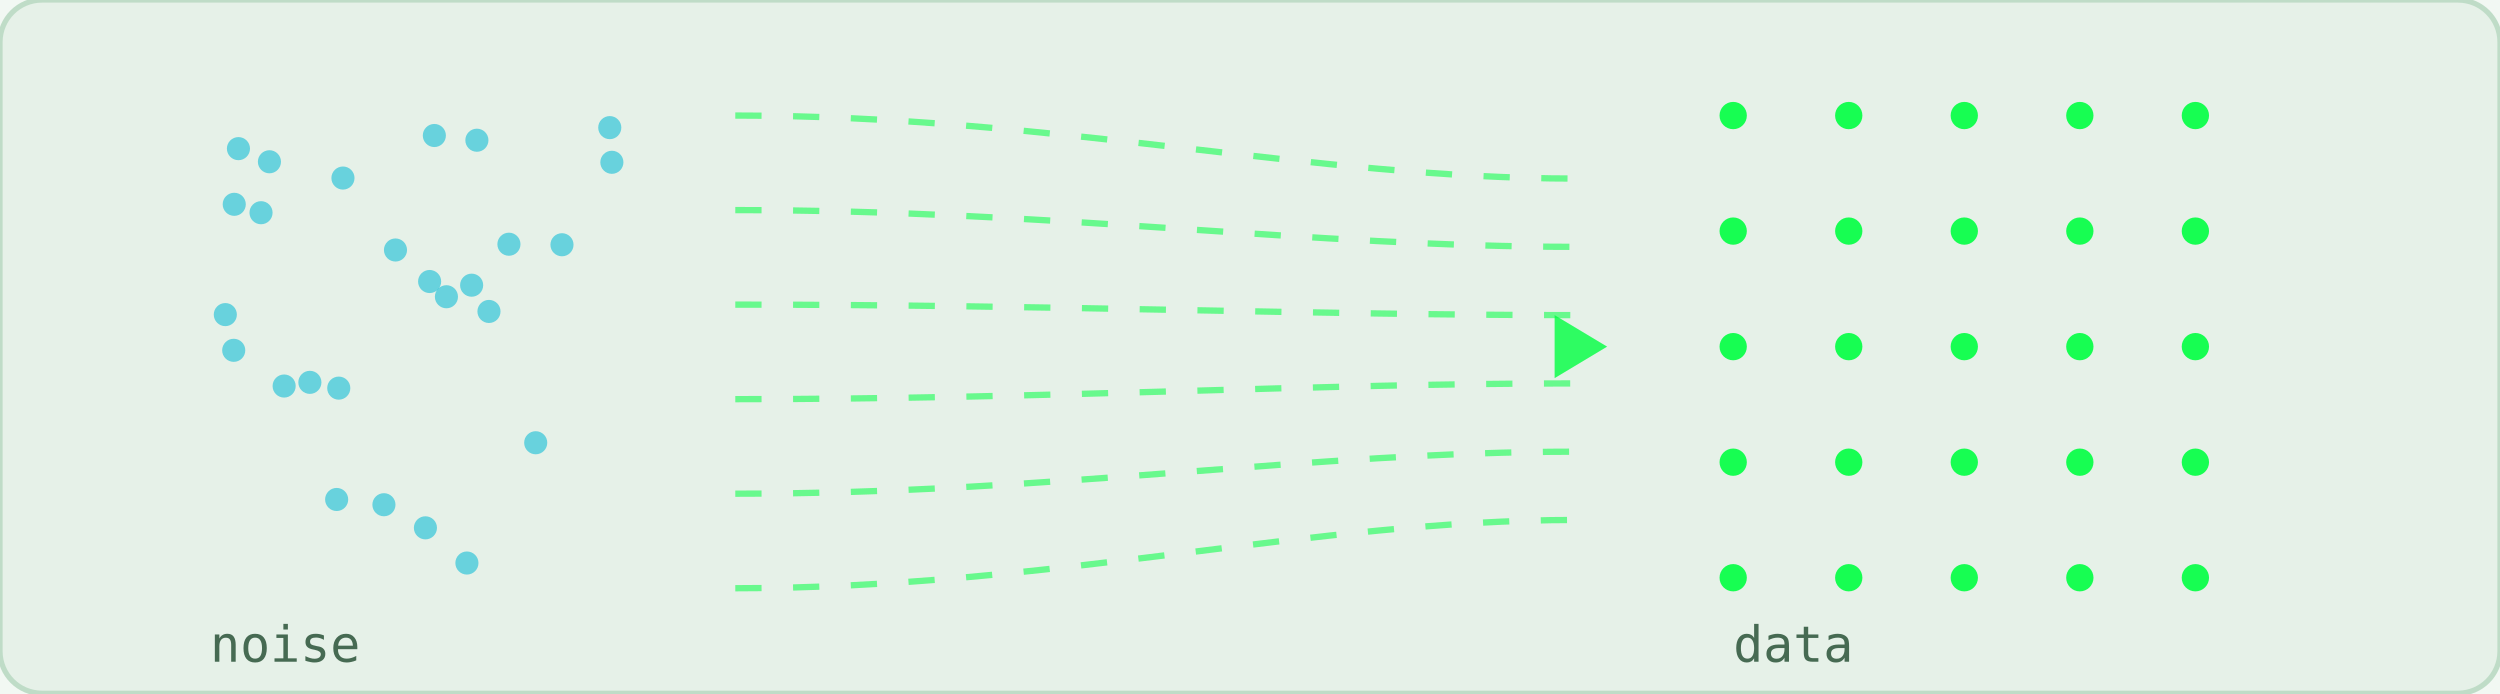
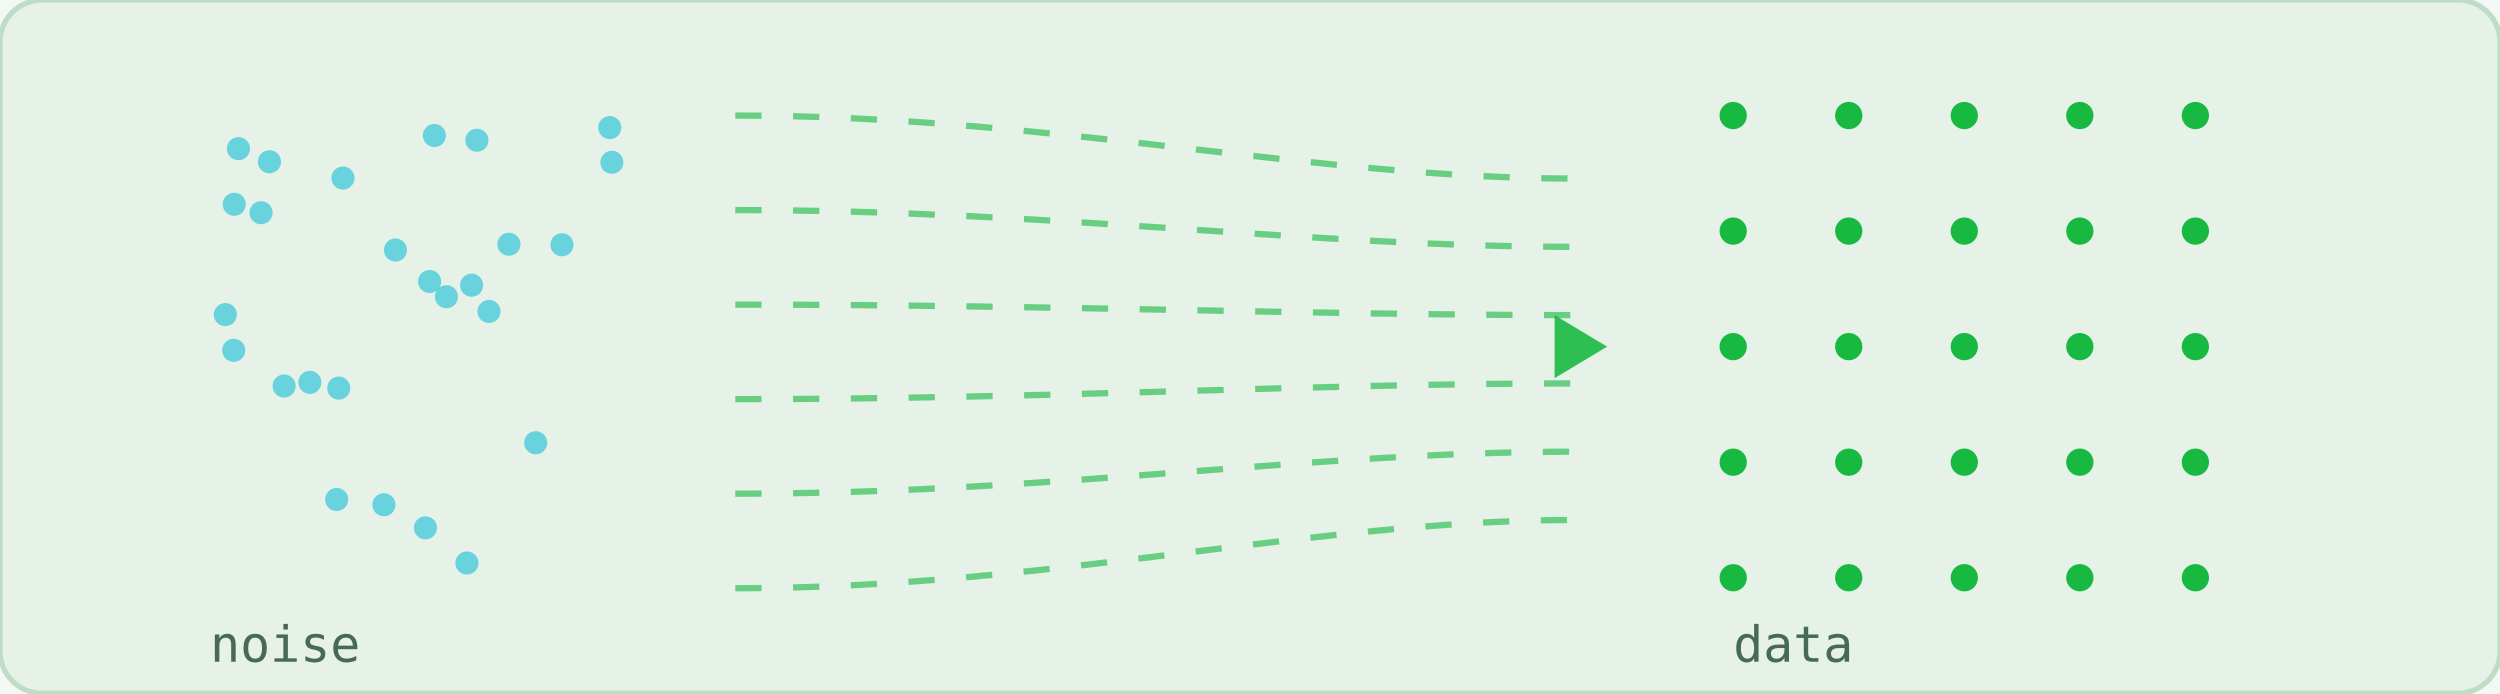
<svg xmlns="http://www.w3.org/2000/svg" viewBox="22 68 476 132" width="476" height="132" role="img" aria-label="Flow Matching Parameterisation">
  <style>
.t{font-family:ui-monospace,'JetBrains Mono','SF Mono',SFMono-Regular,Menlo,Consolas,monospace}
@keyframes pop{from{opacity:0;transform:translateY(4px)}to{opacity:1;transform:translateY(0)}}
@keyframes dash{to{stroke-dashoffset:-44}}
@keyframes scan{0%{transform:translateY(0)}50%{transform:translateY(62px)}100%{transform:translateY(0)}}
@keyframes ping{0%,100%{opacity:.15}50%{opacity:.6}}
.pop{animation:pop .5s ease-out both}
.dash{animation:dash 2.4s linear infinite}
.scan{animation:scan 3.2s ease-in-out infinite}
.ping{animation:ping 2.6s ease-in-out infinite}
</style>
  <rect x="1" y="1" width="518" height="304" rx="12" fill="#f2f8f3" stroke="#bfdcc7" />
-   <rect x="1" y="1" width="518" height="3" rx="1.5" fill="#00ff41" opacity=".55" />
-   <rect x="22" y="20" width="34" height="34" rx="9" fill="#00ff41" />
+   <rect x="1" y="1" width="518" height="3" rx="1.5" fill="#00b32e" opacity=".55" />
+   <rect x="22" y="20" width="34" height="34" rx="9" fill="#00b32e" />
  <g transform="translate(27,25) scale(0.83)">
    <path d="M3 7c4 0 4 4 8 4s4-4 8-4M3 15c4 0 4 4 8 4s4-4 8-4" fill="none" stroke="#f2f8f3" stroke-width="2" stroke-linecap="round" />
  </g>
  <text class="t" x="68" y="36" font-size="14.5" fill="#0e1a13" font-weight="600">Flow Matching Parameterisation</text>
  <text class="t" x="68" y="51" font-size="9" fill="#466a52" letter-spacing="1.1">PYTHON · PYTORCH · GENERATIVE MODELS</text>
  <rect x="22" y="68" width="476" height="132" rx="8" fill="#e6f1e8" stroke="#bfdcc7" />
  <clipPath id="c">
    <rect x="22" y="68" width="476" height="132" rx="8" />
  </clipPath>
  <g clip-path="url(#c)">
    <g transform="translate(22,68)">
      <circle cx="65.3" cy="33.9" r="2.2" fill="#00b8d4" opacity=".55" />
      <circle cx="90.8" cy="26.7" r="2.2" fill="#00b8d4" opacity=".55" />
      <circle cx="81.8" cy="53.6" r="2.2" fill="#00b8d4" opacity=".55" />
      <circle cx="44.5" cy="66.7" r="2.2" fill="#00b8d4" opacity=".55" />
      <circle cx="42.9" cy="59.9" r="2.2" fill="#00b8d4" opacity=".55" />
      <circle cx="45.4" cy="28.3" r="2.2" fill="#00b8d4" opacity=".55" />
      <circle cx="73.1" cy="96.1" r="2.2" fill="#00b8d4" opacity=".55" />
      <circle cx="49.7" cy="40.5" r="2.2" fill="#00b8d4" opacity=".55" />
      <circle cx="88.9" cy="107.2" r="2.2" fill="#00b8d4" opacity=".55" />
      <circle cx="85.0" cy="56.5" r="2.2" fill="#00b8d4" opacity=".55" />
      <circle cx="116.1" cy="24.3" r="2.2" fill="#00b8d4" opacity=".55" />
      <circle cx="107.0" cy="46.6" r="2.2" fill="#00b8d4" opacity=".55" />
      <circle cx="51.3" cy="30.8" r="2.2" fill="#00b8d4" opacity=".55" />
      <circle cx="64.1" cy="95.1" r="2.2" fill="#00b8d4" opacity=".55" />
      <circle cx="54.1" cy="73.5" r="2.2" fill="#00b8d4" opacity=".55" />
      <circle cx="89.8" cy="54.3" r="2.2" fill="#00b8d4" opacity=".55" />
      <circle cx="82.7" cy="25.8" r="2.2" fill="#00b8d4" opacity=".55" />
      <circle cx="44.6" cy="38.9" r="2.2" fill="#00b8d4" opacity=".55" />
      <circle cx="93.1" cy="59.3" r="2.2" fill="#00b8d4" opacity=".55" />
      <circle cx="64.5" cy="73.9" r="2.2" fill="#00b8d4" opacity=".55" />
      <circle cx="75.3" cy="47.6" r="2.2" fill="#00b8d4" opacity=".55" />
      <circle cx="102.0" cy="84.3" r="2.2" fill="#00b8d4" opacity=".55" />
      <circle cx="59.0" cy="72.8" r="2.2" fill="#00b8d4" opacity=".55" />
      <circle cx="81.0" cy="100.5" r="2.2" fill="#00b8d4" opacity=".55" />
      <circle cx="96.9" cy="46.5" r="2.2" fill="#00b8d4" opacity=".55" />
      <circle cx="116.5" cy="30.9" r="2.2" fill="#00b8d4" opacity=".55" />
-       <circle cx="330" cy="22" r="2.6" fill="#00ff41" opacity=".9" />
-       <circle cx="352" cy="22" r="2.6" fill="#00ff41" opacity=".9" />
-       <circle cx="374" cy="22" r="2.6" fill="#00ff41" opacity=".9" />
-       <circle cx="396" cy="22" r="2.6" fill="#00ff41" opacity=".9" />
-       <circle cx="418" cy="22" r="2.6" fill="#00ff41" opacity=".9" />
-       <circle cx="330" cy="44" r="2.6" fill="#00ff41" opacity=".9" />
-       <circle cx="352" cy="44" r="2.6" fill="#00ff41" opacity=".9" />
-       <circle cx="374" cy="44" r="2.6" fill="#00ff41" opacity=".9" />
-       <circle cx="396" cy="44" r="2.6" fill="#00ff41" opacity=".9" />
-       <circle cx="418" cy="44" r="2.6" fill="#00ff41" opacity=".9" />
-       <circle cx="330" cy="66" r="2.6" fill="#00ff41" opacity=".9" />
-       <circle cx="352" cy="66" r="2.6" fill="#00ff41" opacity=".9" />
-       <circle cx="374" cy="66" r="2.6" fill="#00ff41" opacity=".9" />
-       <circle cx="396" cy="66" r="2.6" fill="#00ff41" opacity=".9" />
-       <circle cx="418" cy="66" r="2.6" fill="#00ff41" opacity=".9" />
-       <circle cx="330" cy="88" r="2.6" fill="#00ff41" opacity=".9" />
-       <circle cx="352" cy="88" r="2.6" fill="#00ff41" opacity=".9" />
-       <circle cx="374" cy="88" r="2.6" fill="#00ff41" opacity=".9" />
-       <circle cx="396" cy="88" r="2.6" fill="#00ff41" opacity=".9" />
-       <circle cx="418" cy="88" r="2.6" fill="#00ff41" opacity=".9" />
-       <circle cx="330" cy="110" r="2.6" fill="#00ff41" opacity=".9" />
-       <circle cx="352" cy="110" r="2.6" fill="#00ff41" opacity=".9" />
-       <circle cx="374" cy="110" r="2.6" fill="#00ff41" opacity=".9" />
-       <circle cx="396" cy="110" r="2.6" fill="#00ff41" opacity=".9" />
-       <circle cx="418" cy="110" r="2.6" fill="#00ff41" opacity=".9" />
-       <path class="dash" d="M140 22 C 200 22, 250 34, 300 34" fill="none" stroke="#00ff41" stroke-width="1.2" opacity=".55" stroke-dasharray="5 6" style="animation-delay:-0.00s" />
-       <path class="dash" d="M140 40 C 200 40, 250 47, 300 47" fill="none" stroke="#00ff41" stroke-width="1.2" opacity=".55" stroke-dasharray="5 6" style="animation-delay:-0.35s" />
-       <path class="dash" d="M140 58 C 200 58, 250 60, 300 60" fill="none" stroke="#00ff41" stroke-width="1.2" opacity=".55" stroke-dasharray="5 6" style="animation-delay:-0.70s" />
-       <path class="dash" d="M140 76 C 200 76, 250 73, 300 73" fill="none" stroke="#00ff41" stroke-width="1.2" opacity=".55" stroke-dasharray="5 6" style="animation-delay:-1.05s" />
-       <path class="dash" d="M140 94 C 200 94, 250 86, 300 86" fill="none" stroke="#00ff41" stroke-width="1.2" opacity=".55" stroke-dasharray="5 6" style="animation-delay:-1.40s" />
-       <path class="dash" d="M140 112 C 200 112, 250 99, 300 99" fill="none" stroke="#00ff41" stroke-width="1.2" opacity=".55" stroke-dasharray="5 6" style="animation-delay:-1.75s" />
-       <path d="M296 60 l10 6 -10 6z" fill="#00ff41" opacity=".8" />
+       <circle cx="330" cy="22" r="2.6" fill="#00b32e" opacity=".9" />
+       <circle cx="352" cy="22" r="2.6" fill="#00b32e" opacity=".9" />
+       <circle cx="374" cy="22" r="2.6" fill="#00b32e" opacity=".9" />
+       <circle cx="396" cy="22" r="2.6" fill="#00b32e" opacity=".9" />
+       <circle cx="418" cy="22" r="2.6" fill="#00b32e" opacity=".9" />
+       <circle cx="330" cy="44" r="2.6" fill="#00b32e" opacity=".9" />
+       <circle cx="352" cy="44" r="2.6" fill="#00b32e" opacity=".9" />
+       <circle cx="374" cy="44" r="2.6" fill="#00b32e" opacity=".9" />
+       <circle cx="396" cy="44" r="2.6" fill="#00b32e" opacity=".9" />
+       <circle cx="418" cy="44" r="2.6" fill="#00b32e" opacity=".9" />
+       <circle cx="330" cy="66" r="2.6" fill="#00b32e" opacity=".9" />
+       <circle cx="352" cy="66" r="2.6" fill="#00b32e" opacity=".9" />
+       <circle cx="374" cy="66" r="2.6" fill="#00b32e" opacity=".9" />
+       <circle cx="396" cy="66" r="2.6" fill="#00b32e" opacity=".9" />
+       <circle cx="418" cy="66" r="2.6" fill="#00b32e" opacity=".9" />
+       <circle cx="330" cy="88" r="2.6" fill="#00b32e" opacity=".9" />
+       <circle cx="352" cy="88" r="2.6" fill="#00b32e" opacity=".9" />
+       <circle cx="374" cy="88" r="2.6" fill="#00b32e" opacity=".9" />
+       <circle cx="396" cy="88" r="2.6" fill="#00b32e" opacity=".9" />
+       <circle cx="418" cy="88" r="2.6" fill="#00b32e" opacity=".9" />
+       <circle cx="330" cy="110" r="2.6" fill="#00b32e" opacity=".9" />
+       <circle cx="352" cy="110" r="2.6" fill="#00b32e" opacity=".9" />
+       <circle cx="374" cy="110" r="2.6" fill="#00b32e" opacity=".9" />
+       <circle cx="396" cy="110" r="2.6" fill="#00b32e" opacity=".9" />
+       <circle cx="418" cy="110" r="2.6" fill="#00b32e" opacity=".9" />
+       <path class="dash" d="M140 22 C 200 22, 250 34, 300 34" fill="none" stroke="#00b32e" stroke-width="1.2" opacity=".55" stroke-dasharray="5 6" style="animation-delay:-0.00s" />
+       <path class="dash" d="M140 40 C 200 40, 250 47, 300 47" fill="none" stroke="#00b32e" stroke-width="1.2" opacity=".55" stroke-dasharray="5 6" style="animation-delay:-0.35s" />
+       <path class="dash" d="M140 58 C 200 58, 250 60, 300 60" fill="none" stroke="#00b32e" stroke-width="1.2" opacity=".55" stroke-dasharray="5 6" style="animation-delay:-0.70s" />
+       <path class="dash" d="M140 76 C 200 76, 250 73, 300 73" fill="none" stroke="#00b32e" stroke-width="1.2" opacity=".55" stroke-dasharray="5 6" style="animation-delay:-1.05s" />
+       <path class="dash" d="M140 94 C 200 94, 250 86, 300 86" fill="none" stroke="#00b32e" stroke-width="1.2" opacity=".55" stroke-dasharray="5 6" style="animation-delay:-1.40s" />
+       <path class="dash" d="M140 112 C 200 112, 250 99, 300 99" fill="none" stroke="#00b32e" stroke-width="1.2" opacity=".55" stroke-dasharray="5 6" style="animation-delay:-1.75s" />
+       <path d="M296 60 l10 6 -10 6z" fill="#00b32e" opacity=".8" />
      <text class="t" x="40" y="126" font-size="9.5" fill="#466a52">noise</text>
      <text class="t" x="330" y="126" font-size="9.5" fill="#466a52">data</text>
    </g>
  </g>
  <text class="t" x="22" y="224" font-size="11.5" fill="#2b4635">Flow matching from first principles: v-prediction against x-prediction</text>
  <text class="t" x="22" y="242" font-size="11.5" fill="#2b4635">across data dimensions, plus MeanFlow with Jacobian-vector-product</text>
  <text class="t" x="22" y="260" font-size="11.5" fill="#2b4635">targets. x-prediction holds where v-prediction collapses.</text>
  <line x1="22" y1="272" x2="498" y2="272" stroke="#bfdcc7" />
-   <text class="t" x="22" y="291" font-size="10.5" fill="#00ff41" opacity=".85">› github.com/Mayukh-D/image-generation-with-machine-learning</text>
+   <text class="t" x="22" y="291" font-size="10.5" fill="#00b32e" opacity=".85">› github.com/Mayukh-D/image-generation-with-machine-learning</text>
</svg>
